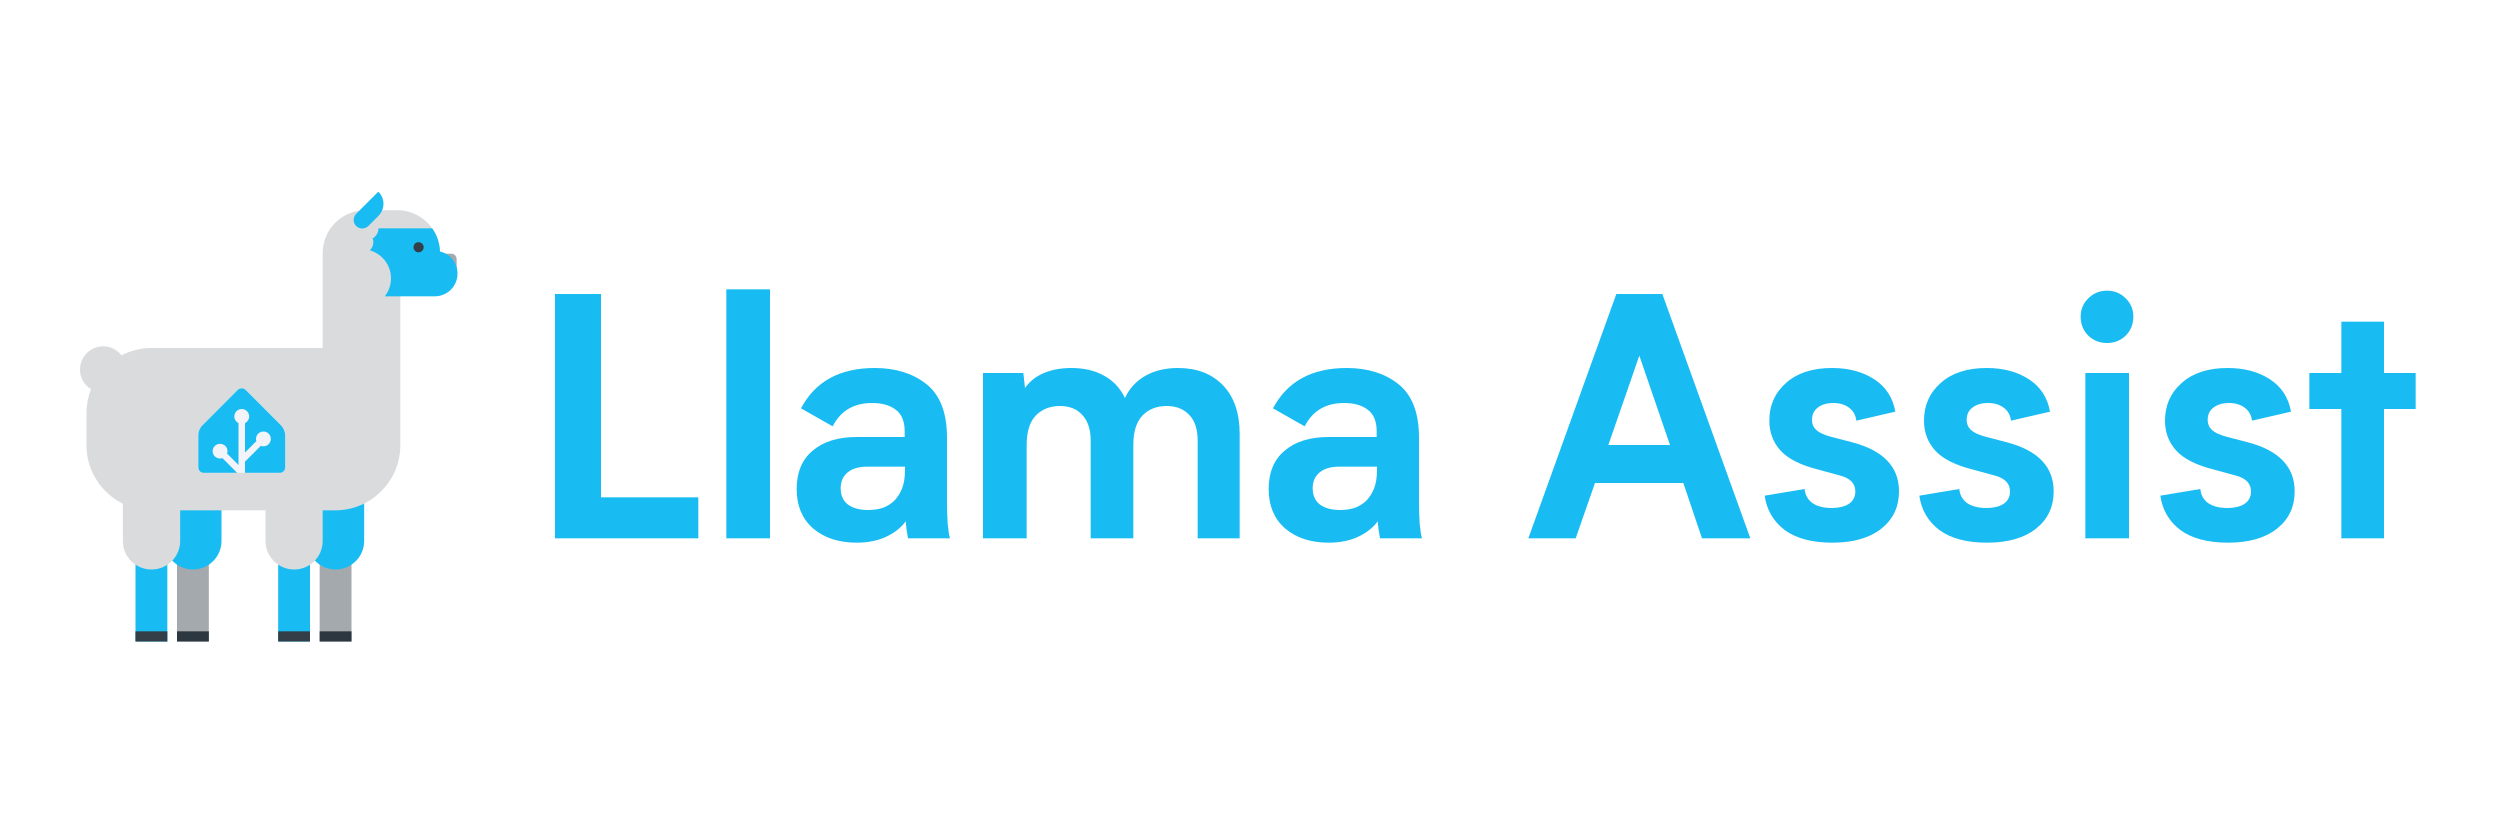
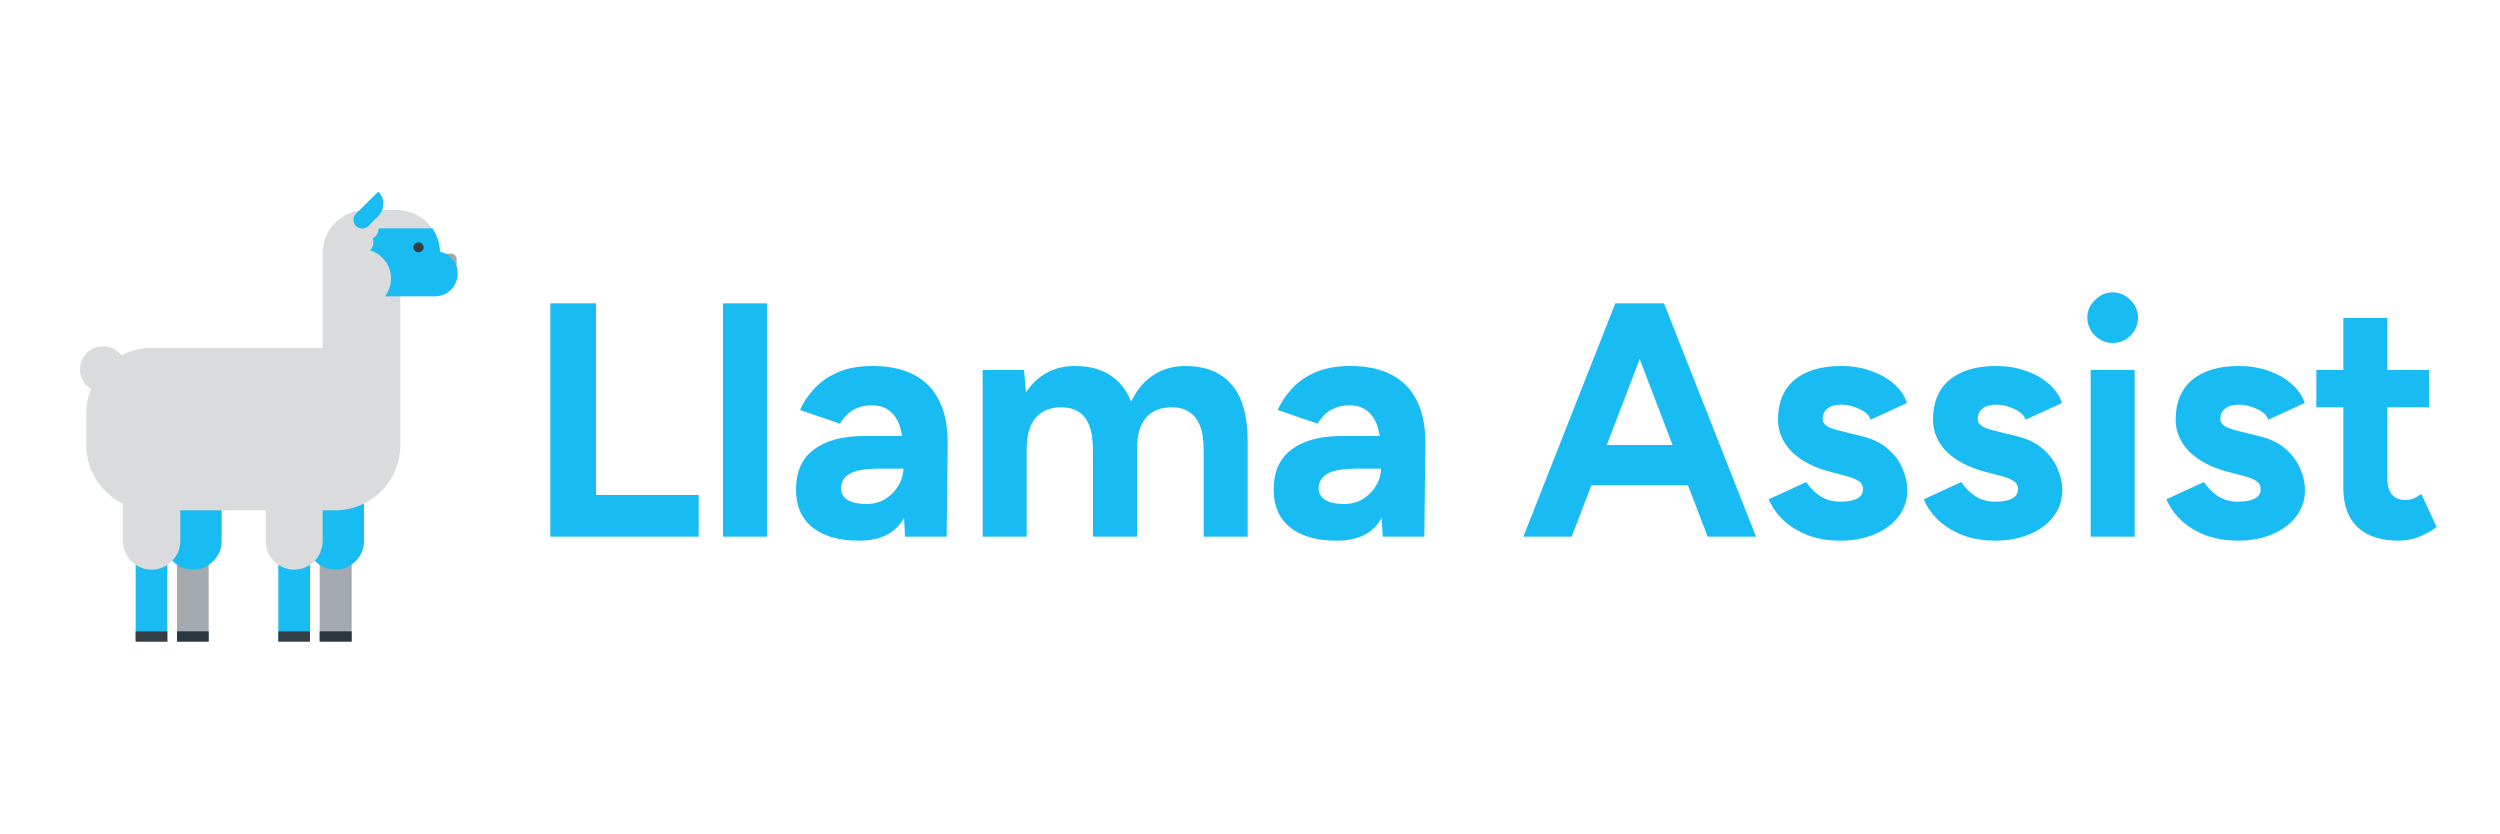
- <svg xmlns="http://www.w3.org/2000/svg" version="1.2" viewBox="0 0 1500 500" width="1500" height="500">
-   <style>.a{fill:#a4a9ad}.b{fill:#2d3740}.c{fill:#18bcf2}.d{fill:#333e48}.e{fill:#dadbdc}.f{fill:#f2f4f9}</style>
-   <path fill-rule="evenodd" class="a" d="m125.3 324.5v60.4h-19.1v-60.4z" />
-   <path fill-rule="evenodd" class="b" d="m125.3 378.8v6.1h-19.1v-6.1z" />
-   <path class="c" d="m98.6 287.8c0-9.5 7.7-17.1 17.2-17.1 9.4 0 17.1 7.6 17.1 17.1v36.8c0 9.4-7.7 17.1-17.1 17.1-9.5 0-17.2-7.7-17.2-17.1z" />
-   <path fill-rule="evenodd" class="a" d="m210.9 324.5v60.4h-19.1v-60.4z" />
-   <path fill-rule="evenodd" class="b" d="m210.9 378.8v6.1h-19.1v-6.1z" />
-   <path class="c" d="m184.2 287.8c0-9.5 7.7-17.1 17.1-17.1 9.5 0 17.2 7.6 17.2 17.1v36.8c0 9.4-7.7 17.1-17.2 17.1-9.4 0-17.1-7.7-17.1-17.1z" />
-   <path fill-rule="evenodd" class="c" d="m100.4 324.5v60.4h-19.1v-60.4z" />
-   <path fill-rule="evenodd" class="d" d="m100.4 378.8v6.1h-19.1v-6.1z" />
-   <path class="e" d="m73.7 287.8c0-9.5 7.7-17.1 17.2-17.1 9.5 0 17.2 7.6 17.2 17.1v36.8c0 9.4-7.7 17.1-17.2 17.1-9.5 0-17.2-7.7-17.2-17.1z" />
-   <path fill-rule="evenodd" class="c" d="m186 324.5v60.4h-19.1v-60.4z" />
-   <path fill-rule="evenodd" class="d" d="m186 378.8v6.1h-19.1v-6.1z" />
-   <path class="e" d="m159.3 287.8c0-9.5 7.7-17.1 17.2-17.1 9.5 0 17.1 7.6 17.1 17.1v36.8c0 9.4-7.6 17.1-17.1 17.1-9.5 0-17.2-7.7-17.2-17.1z" />
-   <path class="e" d="m238.3 126.1h-18.9c-14.2 0-25.8 11.5-25.8 25.7q0 0 0 0v57h-102.7c-6.5 0-12.6 1.6-18 4.4-2.5-3.3-6.5-5.4-11-5.4-7.7 0-13.9 6.2-13.9 13.9 0 5 2.6 9.4 6.6 11.8-1.7 4.4-2.7 9.2-2.7 14.2v19.5c0 21.5 17.5 39 39 39h110.3c21.4 0 39-17.5 39-39v-89.7c13.3-1 23.8-12.1 23.8-25.7 0-14.2-11.5-25.7-25.7-25.7z" />
-   <path class="a" d="m270.7 152.2h-6v11.2h9.3v-7.9c0-1.8-1.5-3.3-3.3-3.3z" />
-   <path class="c" d="m264 150.9c-0.2-5.2-1.9-10-4.7-13.9h-32.2c0 2.5-1.4 4.8-3.5 6q0.4 1.1 0.4 2.3c0 1.9-0.8 3.7-2.1 4.9 7.3 2.1 12.7 8.8 12.7 16.8 0 4.1-1.4 7.8-3.7 10.8h30c7.5 0 13.6-6.1 13.6-13.6 0-6.5-4.5-11.9-10.5-13.3z" />
-   <path fill-rule="evenodd" class="d" d="m251.1 151.4c-1.7 0-3-1.4-3-3.1 0-1.6 1.3-3 3-3 1.7 0 3.1 1.4 3.1 3 0 1.7-1.4 3.1-3.1 3.1z" />
-   <path class="c" d="m221 135.6c-2 2-5.3 2-7.3 0-2-2-2-5.3 0-7.3l13.3-13.3c4.1 4 4.1 10.5 0 14.6z" />
-   <path class="f" d="m171.1 280.5c0 1.8-1.5 3.2-3.3 3.2h-45.5c-1.8 0-3.3-1.4-3.3-3.2v-19.6c0-1.8 1-4.3 2.3-5.5l21.4-21.5c1.3-1.2 3.4-1.2 4.6 0l21.5 21.5c1.2 1.2 2.3 3.7 2.3 5.5v19.6z" />
-   <path class="c" d="m168.8 255.4l-21.5-21.5c-1.2-1.2-3.3-1.2-4.6 0l-21.4 21.5c-1.3 1.2-2.3 3.7-2.3 5.5v19.6c0 1.8 1.5 3.2 3.3 3.2h20l-8.8-8.8q-0.7 0.2-1.5 0.2c-2.4 0-4.4-1.9-4.4-4.4 0-2.5 2-4.4 4.4-4.4 2.5 0 4.5 1.9 4.5 4.4q0 0.8-0.3 1.4l6.9 6.9v-25.1c-1.5-0.8-2.5-2.3-2.5-4 0-2.5 2-4.5 4.4-4.5 2.5 0 4.5 2 4.5 4.5 0 1.7-1 3.2-2.5 4v17.6l6.8-6.8q-0.2-0.7-0.2-1.4c0-2.4 2-4.4 4.5-4.4 2.4 0 4.4 2 4.4 4.4 0 2.5-2 4.5-4.4 4.5q-0.9 0-1.6-0.3l-9.5 9.5v6.7h20.8c1.8 0 3.3-1.4 3.3-3.2v-19.6c0-1.8-1.1-4.2-2.3-5.5z" />
-   <path class="c" d="m360.6 298.4h58.4v24.6h-81.6-4.4v-146.6h27.6zm75.2 24.6v-149.4h26.2v149.4zm134.2 0h-25.2q-0.4-2.2-0.8-4.8-0.2-2.6-0.6-5.4-4 5.6-11.6 9.2-7.6 3.6-17.8 3.6-16.2 0-26.2-8.6-9.8-8.6-9.8-23.6 0-15 9.6-23 9.6-8.2 26.4-8.2h28.8v-3.4q0-9-5.4-13-5.2-4-14.2-4-16.4 0-23.6 14l-19-10.8q12.8-24.2 44.2-24.2 19 0 31.2 9.8 12.2 9.8 12.2 32v38q0 7.2 0.4 13.6 0.6 6.4 1.4 8.8zm-27-41v-2h-22.8q-7.6 0-11.8 3.6-4 3.4-4 9.4 0 6.2 4.2 9.6 4.4 3.4 12.4 3.4 4.4 0 8.4-1.2 4-1.4 7-4.2 3-3 4.8-7.4 1.8-4.6 1.8-11.2zm200.8-21.6v62.6h-25.2v-58.6q0-10.2-5-15.4-5-5.4-13.6-5.4-9 0-14.6 5.8-5.4 5.8-5.4 17.4v56.2h-25.6v-58.8q0-9.8-5-15.2-4.8-5.4-13.4-5.4-9 0-14.6 5.8-5.4 5.8-5.4 17.4v56.2h-26.2v-99.2h24.2l1 9q4.2-6 11.4-9 7.2-3 16.4-3 11.4 0 19.6 4.6 8.2 4.4 12.6 13.4 3.8-8.4 12-13.2 8.4-4.8 19.8-4.8 17 0 27 10.4 10 10.4 10 29.2zm109.4 62.6h-25.2q-0.4-2.2-0.8-4.8-0.2-2.6-0.6-5.4-4 5.6-11.6 9.2-7.6 3.6-17.8 3.6-16.2 0-26.2-8.6-9.8-8.6-9.8-23.6 0-15 9.6-23 9.6-8.2 26.4-8.2h28.8v-3.4q0-9-5.4-13-5.2-4-14.2-4-16.4 0-23.6 14l-19-10.8q12.8-24.2 44.2-24.2 19 0 31.2 9.8 12.2 9.8 12.2 32v38q0 7.2 0.4 13.6 0.6 6.4 1.4 8.8zm-27-41v-2h-22.8q-7.6 0-11.8 3.6-4 3.4-4 9.4 0 6.2 4.2 9.6 4.4 3.4 12.4 3.4 4.4 0 8.4-1.2 4-1.4 7-4.2 3-3 4.8-7.4 1.8-4.6 1.8-11.2zm195 41l-11.2-33.2h-53l-11.6 33.2h-28.4l52.8-146.6h26.8 0.8l52.8 146.6zm-56.2-56h37l-18.4-53.6zm134 37.8q6.4 0 10.2-2.4 4-2.6 4-7.6 0-7.2-9.6-9.6l-13.2-3.6q-15.6-4-22.2-11.4-6.6-7.4-6.6-17.8 0-13.8 10-22.6 10-9 27.6-9 15 0 25.4 6.8 10.4 6.8 12.6 19.4l-23.4 5.4q-0.6-5-4.4-7.8-3.8-2.8-9.4-2.8-5.8 0-9.4 2.8-3.4 2.6-3.4 7.4 0 3.6 2.6 6 2.6 2.4 8.6 4l13 3.4q28 7.4 28 29.4 0 14-10.6 22.4-10.6 8.4-29.4 8.4-18.2 0-28.6-7.6-10.2-7.8-12-20.6l24-4q0.4 5.2 4.6 8.4 4.4 3 11.6 3zm92.8 0q6.4 0 10.2-2.4 4-2.6 4-7.6 0-7.2-9.6-9.6l-13.2-3.6q-15.6-4-22.2-11.4-6.6-7.4-6.6-17.8 0-13.8 10-22.6 10-9 27.6-9 15 0 25.4 6.8 10.4 6.8 12.6 19.4l-23.4 5.4q-0.6-5-4.4-7.8-3.8-2.8-9.4-2.8-5.8 0-9.4 2.8-3.4 2.6-3.4 7.4 0 3.6 2.6 6 2.6 2.4 8.6 4l13 3.4q28 7.4 28 29.4 0 14-10.6 22.4-10.6 8.4-29.4 8.4-18.2 0-28.6-7.6-10.2-7.8-12-20.6l24-4q0.4 5.2 4.6 8.4 4.4 3 11.6 3zm56.6-114.8q0-6.6 4.6-11 4.6-4.6 11.2-4.6 6.6 0 11.2 4.6 4.6 4.4 4.6 11 0 6.8-4.6 11.4-4.6 4.4-11.2 4.4-6.6 0-11.2-4.4-4.6-4.6-4.6-11.4zm2.8 33.8h26.2v99.2h-26.2zm85.2 81q6.4 0 10.2-2.4 4-2.6 4-7.6 0-7.2-9.6-9.6l-13.2-3.6q-15.6-4-22.2-11.4-6.6-7.4-6.6-17.8 0-13.8 10-22.6 10-9 27.6-9 15 0 25.4 6.8 10.4 6.8 12.6 19.4l-23.4 5.4q-0.6-5-4.4-7.8-3.8-2.8-9.4-2.8-5.8 0-9.4 2.8-3.4 2.6-3.4 7.4 0 3.6 2.6 6 2.6 2.4 8.6 4l13 3.4q28 7.4 28 29.4 0 14-10.6 22.4-10.6 8.4-29.4 8.4-18.2 0-28.6-7.6-10.2-7.8-12-20.6l24-4q0.4 5.2 4.6 8.4 4.4 3 11.6 3zm113-81v21.6h-19v77.6h-25.6v-77.6h-19.2v-21.6h19.2v-30.8h25.6v30.8z" />
+ <svg xmlns="http://www.w3.org/2000/svg" version="1.2" viewBox="0 0 750 250" width="1500" height="500">
+   <style>.a{fill:#a4a9ad}.b{fill:#2d3740}.c{fill:#18bcf2}.d{fill:#333e48}.e{fill:#dadbdc}</style>
+   <path fill-rule="evenodd" class="a" d="m62.6 162.3v30.1h-9.5v-30.2z" />
+   <path fill-rule="evenodd" class="b" d="m62.6 189.4v3.1h-9.5v-3.1z" />
+   <path class="c" d="m49.3 143.9c0-4.8 3.9-8.6 8.6-8.6 4.7 0 8.6 3.8 8.6 8.6v18.4c0 4.7-3.9 8.6-8.6 8.6-4.7 0-8.6-3.9-8.6-8.6z" />
+   <path fill-rule="evenodd" class="a" d="m105.5 162.3v30.1h-9.6v-30.2z" />
+   <path fill-rule="evenodd" class="b" d="m105.5 189.4v3.1h-9.6v-3.1z" />
+   <path class="c" d="m92.1 143.9c0-4.8 3.8-8.6 8.5-8.6 4.8 0 8.6 3.8 8.6 8.6v18.4c0 4.7-3.8 8.6-8.6 8.6-4.7 0-8.5-3.9-8.5-8.6z" />
+   <path fill-rule="evenodd" class="c" d="m50.2 162.3v30.1h-9.5v-30.2z" />
+   <path fill-rule="evenodd" class="d" d="m50.2 189.4v3.1h-9.5v-3.1z" />
+   <path class="e" d="m36.9 143.9c0-4.8 3.8-8.6 8.6-8.6 4.7 0 8.6 3.8 8.6 8.6v18.4c0 4.7-3.9 8.6-8.6 8.6-4.8 0-8.6-3.9-8.6-8.6z" />
+   <path fill-rule="evenodd" class="c" d="m93 162.3v30.1h-9.5v-30.2z" />
+   <path fill-rule="evenodd" class="d" d="m93 189.4v3.1h-9.5v-3.1z" />
+   <path class="e" d="m79.7 143.9c0-4.8 3.8-8.6 8.5-8.6 4.8 0 8.6 3.8 8.6 8.6v18.4c0 4.7-3.8 8.6-8.6 8.6-4.7 0-8.5-3.9-8.5-8.6z" />
+   <path class="e" d="m119.2 63h-9.5c-7.1 0-12.9 5.8-12.9 12.9v28.5h-51.4c-3.2 0-6.3 0.8-9 2.2-1.2-1.7-3.2-2.7-5.5-2.7-3.8 0-6.9 3.1-6.9 6.9 0 2.5 1.3 4.7 3.3 5.9-0.9 2.3-1.4 4.6-1.4 7.1v9.8c0 10.7 8.8 19.5 19.5 19.5h55.2c10.7 0 19.5-8.8 19.5-19.5v-44.9c6.6-0.5 11.9-6 11.9-12.8 0-7.1-5.8-12.8-12.9-12.9z" />
+   <path class="a" d="m135.3 76.1h-3v5.6h4.7v-4c0-0.9-0.8-1.6-1.7-1.6z" />
+   <path class="c" d="m132 75.5c-0.1-2.6-0.9-5-2.3-7h-16.1c0 1.3-0.7 2.4-1.8 3q0.2 0.5 0.2 1.2c0 0.9-0.4 1.8-1 2.4 3.6 1.1 6.3 4.4 6.3 8.4 0 2.1-0.7 3.9-1.8 5.4h15c3.7 0 6.8-3 6.8-6.8 0-3.2-2.3-5.9-5.3-6.6z" />
+   <path fill-rule="evenodd" class="d" d="m125.5 75.7c-0.8 0-1.5-0.7-1.5-1.5 0-0.8 0.7-1.5 1.5-1.5 0.9 0 1.6 0.7 1.6 1.5 0 0.8-0.7 1.5-1.6 1.5z" />
+   <path class="c" d="m110.5 67.8c-1 1-2.7 1-3.7 0-1-1-1-2.7 0-3.7l6.7-6.6c2 2 2 5.2 0 7.3z" />
+   <path class="c" d="m178.8 161h-13.7v-70h13.7zm30.8 0h-35.7v-12.5h35.7zm20.5 0h-13.2v-70h13.2zm53.9 0h-12.5l-0.5-10.1v-15.2q0-4.5-1-7.6-1-3.2-3.1-4.8-2-1.7-5.4-1.7-3 0-5.4 1.3-2.4 1.3-4.1 4.2l-12-4.1q1.4-3.2 4.1-6.2 2.7-3.1 7-5 4.4-2 10.7-2 7.5 0 12.5 2.7 5.1 2.7 7.6 8 2.5 5.2 2.4 12.8zm-26.3 1.2q-9 0-14-4-4.9-4-4.9-11.3 0-8 5.3-12 5.4-4.1 15.1-4.1h12.7v9.8h-8.1q-6.5 0-9 1.6-2.5 1.5-2.5 4.3 0 2.2 2 3.5 2 1.2 5.6 1.2 3.2 0 5.7-1.5 2.5-1.6 3.9-4 1.5-2.5 1.5-5.1h3.5q0 10.2-4 15.9-3.9 5.7-12.8 5.7zm50.3-1.2h-13.2v-50h12.4l0.8 9.2zm33.1 0h-13.2v-25.6l13.2-3zm33.2 0h-13.2v-25.6l13.2-3zm-33.2-28.6l-13.2 3q0-5.1-1.2-7.9-1.1-2.8-3.2-4-2.1-1.3-4.9-1.3-5.1-0.1-7.9 3.1-2.7 3.2-2.7 9.5h-4.4q0-8 2.3-13.5 2.4-5.6 6.6-8.5 4.2-3 9.9-3 9.1 0 13.9 5.6 4.9 5.5 4.8 17zm33.2 0l-13.2 3q0-5.1-1.2-7.9-1.2-2.8-3.3-4-2-1.3-4.9-1.3-5.1-0.1-7.9 3.1-2.7 3.2-2.7 9.5h-4.4q0-8 2.3-13.5 2.4-5.6 6.6-8.5 4.3-3 10-3 9.1 0 13.9 5.6 4.8 5.5 4.8 17zm53 28.6h-12.5l-0.5-10.1v-15.2q0-4.5-1-7.6-1-3.2-3.1-4.8-2-1.7-5.4-1.7-3 0-5.4 1.3-2.4 1.3-4.1 4.2l-12-4.1q1.4-3.2 4.1-6.2 2.7-3.1 7-5 4.4-2 10.7-2 7.5 0 12.5 2.7 5.1 2.7 7.6 8 2.5 5.2 2.4 12.8zm-26.3 1.2q-9 0-14-4-4.9-4-4.9-11.3 0-8 5.3-12 5.4-4.1 15.1-4.1h12.7v9.8h-8.1q-6.5 0-9 1.6-2.5 1.5-2.5 4.3 0 2.2 2 3.5 2 1.2 5.6 1.2 3.2 0 5.7-1.5 2.5-1.6 3.9-4 1.5-2.5 1.5-5.1h3.5q0 10.2-4 15.9-3.9 5.7-12.8 5.7zm125.8-1.2h-14.5l-26.8-70h13.7zm-55.3 0h-14.5l27.6-70h13.7zm42.4-15.4h-43.9v-12.1h43.9zm38.1 16.6q-4.8 0-9-1.4-4.2-1.5-7.4-4.2-3.2-2.8-5-6.8l11.3-5.2q1.5 2.4 4.1 4.2 2.6 1.7 6 1.7 3.3 0 5.1-0.9 1.8-1 1.8-2.8 0-1.8-1.5-2.6-1.4-0.9-3.9-1.5l-4.6-1.2q-7.2-1.9-11.4-6-4.1-4.2-4.1-9.6 0-7.7 4.9-11.9 5-4.2 14.1-4.2 4.7 0 8.7 1.4 4.1 1.4 7 3.9 2.9 2.5 4 5.8l-10.9 5q-0.7-2-3.4-3.2-2.7-1.3-5.4-1.3-2.7 0-4.2 1.2-1.4 1.1-1.4 3.1 0 1.3 1.4 2.2 1.4 0.8 4 1.4l6.5 1.6q4.9 1.2 7.8 3.9 3 2.6 4.3 5.9 1.4 3.2 1.4 6.3 0 4.5-2.7 8-2.6 3.4-7.2 5.3-4.5 1.9-10.3 1.9zm46.5 0q-4.8 0-9-1.4-4.2-1.5-7.4-4.2-3.2-2.8-5-6.8l11.3-5.2q1.5 2.4 4.1 4.2 2.6 1.7 6 1.7 3.3 0 5.1-0.9 1.8-1 1.8-2.8 0-1.8-1.5-2.6-1.4-0.9-3.9-1.5l-4.6-1.2q-7.2-1.9-11.4-6-4.1-4.2-4.1-9.6 0-7.7 4.9-11.9 5-4.2 14.1-4.2 4.7 0 8.7 1.4 4.1 1.4 7 3.9 2.9 2.5 4 5.8l-10.9 5q-0.7-2-3.4-3.2-2.7-1.3-5.4-1.3-2.7 0-4.2 1.2-1.4 1.1-1.4 3.1 0 1.3 1.4 2.2 1.4 0.8 4 1.4l6.5 1.6q4.9 1.2 7.8 3.9 3 2.6 4.3 5.9 1.4 3.2 1.4 6.3 0 4.5-2.7 8-2.6 3.4-7.2 5.3-4.5 1.9-10.3 1.9zm41.9-1.2h-13.2v-50h13.2zm-6.6-58.1q-3 0-5.3-2.2-2.3-2.3-2.3-5.4 0-3.1 2.3-5.3 2.3-2.3 5.3-2.3 3.1 0 5.3 2.3 2.3 2.2 2.3 5.3 0 3.1-2.3 5.4-2.2 2.2-5.3 2.2zm37.5 59.3q-4.8 0-9-1.4-4.2-1.5-7.4-4.2-3.2-2.8-5-6.8l11.3-5.2q1.5 2.4 4.1 4.2 2.6 1.7 6 1.7 3.3 0 5.1-0.9 1.8-1 1.8-2.8 0-1.8-1.5-2.6-1.4-0.9-3.9-1.5l-4.6-1.2q-7.2-1.9-11.4-6-4.1-4.2-4.1-9.6 0-7.7 4.9-11.9 5-4.2 14.1-4.2 4.7 0 8.7 1.4 4.1 1.4 7 3.9 2.9 2.5 4 5.8l-10.9 5q-0.7-2-3.4-3.2-2.7-1.3-5.4-1.3-2.7 0-4.2 1.2-1.4 1.1-1.4 3.1 0 1.3 1.4 2.2 1.4 0.8 4 1.4l6.5 1.6q4.9 1.2 7.8 3.9 3 2.6 4.3 5.9 1.4 3.2 1.4 6.3 0 4.5-2.7 8-2.6 3.4-7.2 5.3-4.5 1.9-10.3 1.9zm48.5 0q-8.3 0-12.6-4.1-4.2-4.1-4.2-11.7v-51h13.2v48.1q0 3.2 1.4 4.9 1.4 1.6 4.1 1.6 1 0 2.2-0.4 1.2-0.5 2.5-1.4l4.6 9.9q-2.4 1.8-5.4 3-2.9 1.1-5.8 1.1zm8.9-40h-33.8v-11.2h33.8z" />
</svg>
